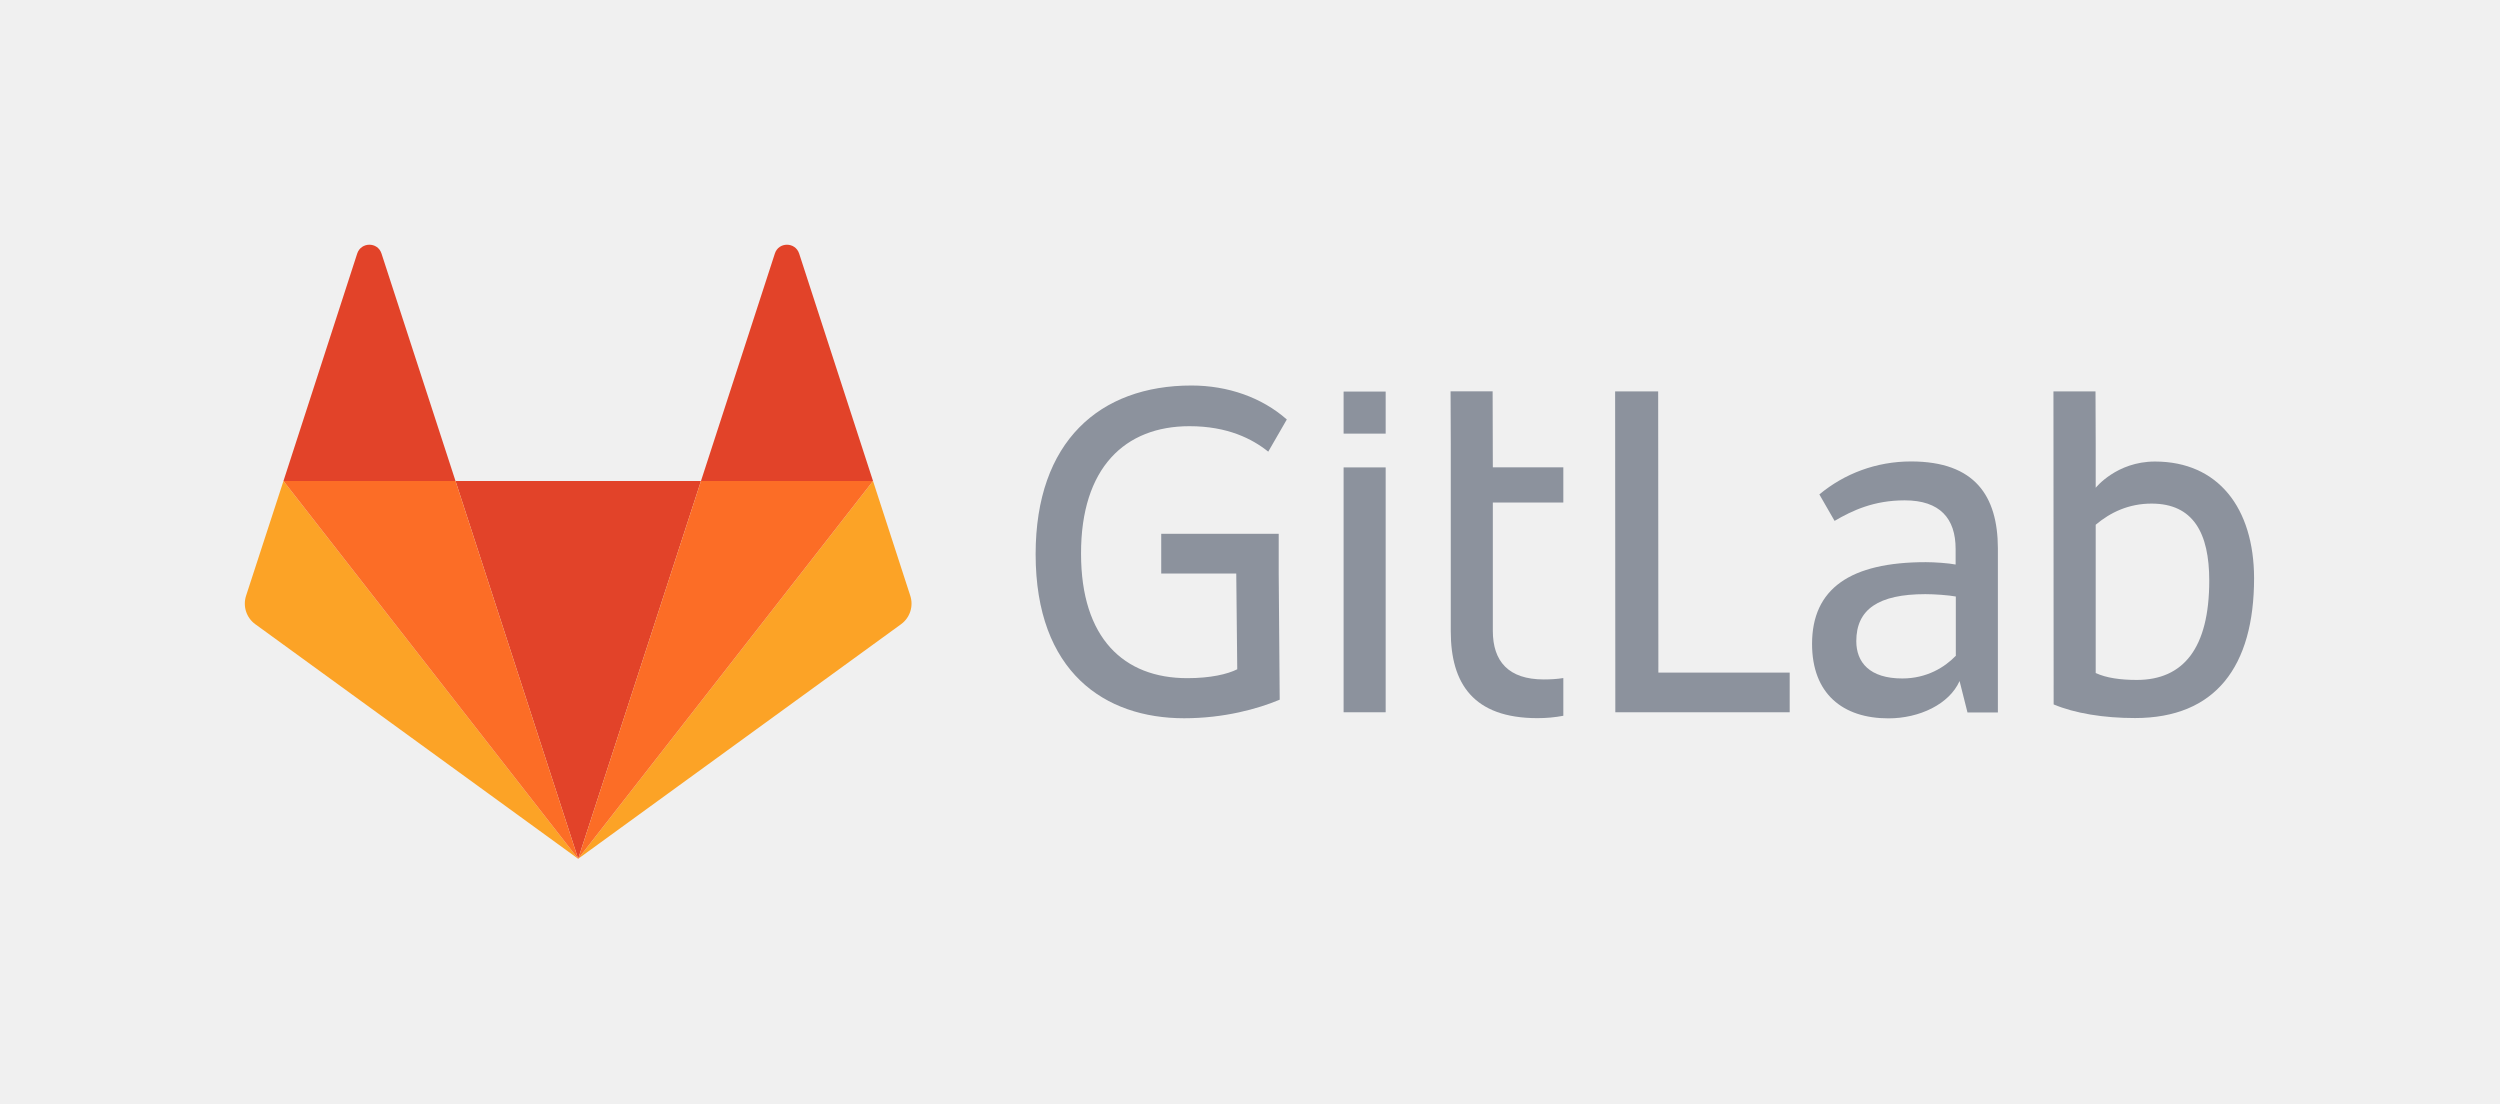
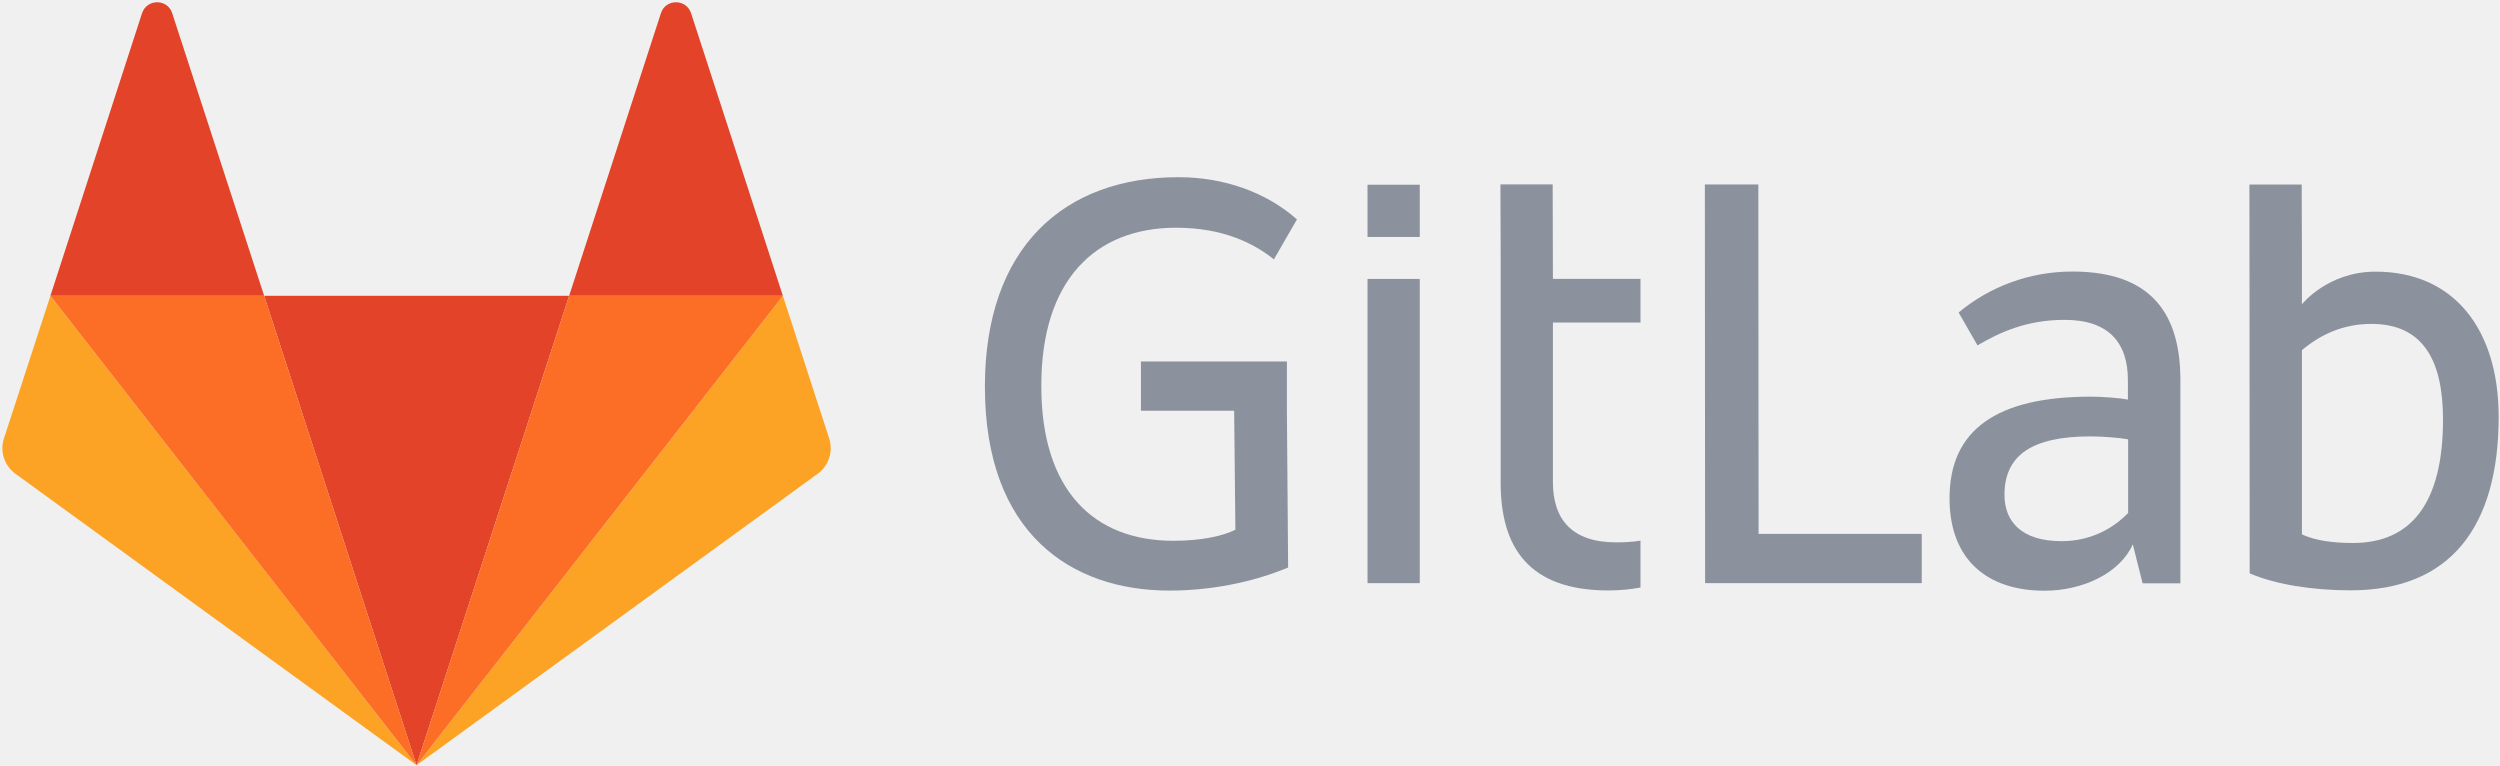
- <svg xmlns="http://www.w3.org/2000/svg" version="1.1" x="0px" y="0px" viewBox="0 0 1266 559" style="enable-background:new 0 0 1266 559;" xml:space="preserve">
-   <style type="text/css">
- 	.st0{fill:#FAFAFA;}
- 	.st1{fill:#F0F0F0;}
- 	.st2{fill:#FFFFFF;}
- 	.st3{fill:#E24329;}
- 	.st4{fill:#FCA326;}
- 	.st5{fill:#FC6D26;}
- 	.st6{fill:#8C929D;}
- 	.st7{fill:#2E2E2E;}
- 	.st8{fill:none;stroke:#FCA326;stroke-width:16;stroke-linecap:round;stroke-linejoin:round;stroke-miterlimit:10;}
- 	.st9{fill:none;stroke:#FC6D26;stroke-width:16;stroke-linecap:round;stroke-linejoin:round;stroke-miterlimit:10;}
- 	.st10{fill:none;stroke:#E24329;stroke-width:16;stroke-linecap:round;stroke-linejoin:round;stroke-miterlimit:10;}
- 	.st11{fill:none;stroke:#F0F0F0;stroke-miterlimit:10;}
- 	.st12{fill:#231F20;}
- 	.st13{fill:none;stroke:#231F20;stroke-width:16;stroke-linecap:round;stroke-linejoin:round;stroke-miterlimit:10;}
- 	.st14{display:none;}
- 	.st15{display:inline;opacity:0.1;fill:#E828E3;}
- 	.st16{display:inline;}
- 	.st17{opacity:0.1;fill:#E828E3;}
- 	.st18{font-family:'SourceSansPro-Semibold';}
- 	.st19{font-size:24px;}
- 	.st20{display:inline;fill:#DB3B21;}
- 	.st21{display:inline;fill:#FC6D26;}
- 	.st22{display:inline;fill:#2E2E2E;}
- 	.st23{display:inline;fill:#6E49CB;}
- 	.st24{display:inline;fill:#380D75;}
- 	.st25{display:inline;fill:#FCA121;}
- 	.st26{opacity:0.6;fill:none;stroke:#231F20;stroke-width:2;stroke-miterlimit:10;stroke-dasharray:12,6;}
- 	.st27{fill:none;stroke:#444444;stroke-width:1.534;stroke-miterlimit:10;}
- </style>
-   <g id="logo_art">
-     <g>
-       <g>
-         <path id="path14_3_" class="st6" d="M839.7,198.192h-21.8l0.1,162.5h88.3v-20.1h-66.5L839.7,198.192L839.7,198.192z" />
-         <g id="g24_3_" transform="translate(977.3274, 143.2844)">
-           <path id="path26_3_" class="st6" d="M13,188.892c-5.5,5.7-14.6,11.4-27,11.4c-16.6,0-23.3-8.2-23.3-18.9      c0-16.1,11.2-23.8,35-23.8c4.5,0,11.7,0.5,15.4,1.2v30.1H13z M-9.6,90.392c-17.6,0-33.8,6.2-46.4,16.7l7.7,13.4      c8.9-5.2,19.8-10.4,35.5-10.4c17.9,0,25.8,9.2,25.8,24.6v7.9c-3.5-0.7-10.7-1.2-15.1-1.2c-38.2,0-57.6,13.4-57.6,41.4      c0,25.1,15.4,37.7,38.7,37.7c15.7,0,30.8-7.2,36-18.9l4,15.9h15.4v-83.2C34.3,107.992,22.9,90.392-9.6,90.392L-9.6,90.392z" />
+ <svg xmlns="http://www.w3.org/2000/svg" width="1019px" height="312px" viewBox="0 0 1019 312" version="1.1">
+   <g id="Page-1" stroke="none" stroke-width="1" fill="none" fill-rule="evenodd">
+     <g id="gtlb" transform="translate(0.976964, 0.92475)" fill-rule="nonzero">
+       <g id="Group" transform="translate(0, 0)">
+         <g transform="translate(400.4652, 71.29805)" fill="#8C929D">
+           <polygon id="path14_3_" points="315.258 2.969 293.458 2.969 293.558 165.469 381.858 165.469 381.858 145.369 315.358 145.369" />
+           <g id="g24_3_" transform="translate(393.1853, 38.4536)">
+             <path d="M72.7,98.5 C67.2,104.2 58.1,109.9 45.7,109.9 C29.1,109.9 22.4,101.7 22.4,91 C22.4,74.9 33.6,67.2 57.4,67.2 C61.9,67.2 69.1,67.7 72.8,68.4 L72.8,98.5 L72.7,98.5 L72.7,98.5 Z M50.1,0 C32.5,0 16.3,6.2 3.7,16.7 L11.4,30.1 C20.3,24.9 31.2,19.7 46.9,19.7 C64.8,19.7 72.7,28.9 72.7,44.3 L72.7,52.2 C69.2,51.5 62,51 57.6,51 C19.4,51 0,64.4 0,92.4 C0,117.5 15.4,130.1 38.7,130.1 C54.4,130.1 69.5,122.9 74.7,111.2 L78.7,127.1 L94.1,127.1 L94.1,43.9 C94,17.6 82.6,0 50.1,0 L50.1,0 Z" id="path26_3_" />
+           </g>
+           <g id="g28_3_" transform="translate(515.4248, 2.998134)">
+             <path d="M42.2,146.1 C34,146.1 26.8,145.1 21.4,142.6 L21.4,75.3 L21.4,67.5 C28.8,61.3 38,56.8 49.7,56.8 C70.8,56.8 78.9,71.7 78.9,95.8 C78.9,130 65.8,146.1 42.2,146.1 M51.4,35.5 C31.9,35.5 21.4,48.8 21.4,48.8 L21.4,27.8 L21.3,1.42108547e-14 L11.5,1.42108547e-14 L0,1.42108547e-14 L0.1,158.5 C10.8,163 25.4,165.4 41.3,165.4 C82,165.4 101.6,139.4 101.6,94.5 C101.5,59 83.4,35.5 51.4,35.5" id="path30_3_" />
+           </g>
+           <g id="g32_5_" transform="translate(0, -0)">
+             <path d="M77.9,20.6 C97.2,20.6 109.7,27 117.8,33.5 L127.2,17.2 C114.5,6 97.3,1.42108547e-14 78.9,1.42108547e-14 C32.5,1.42108547e-14 0,28.3 0,85.4 C0,145.2 35.1,168.5 75.2,168.5 C95.3,168.5 112.4,163.8 123.6,159.1 L123.1,95.2 L123.1,87.7 L123.1,75.1 L63.6,75.1 L63.6,95.2 L101.6,95.2 L102.1,143.7 C97.1,146.2 88.5,148.2 76.8,148.2 C44.6,148.2 23,127.9 23,85.2 C22.9,41.7 45.2,20.6 77.9,20.6" id="path34_5_" />
+           </g>
+           <g id="g36_4_" transform="translate(210.1269, 2.946667)">
+             <path d="M21.3,1.42108547e-14 L0,1.42108547e-14 L0.1,27.3 L0.1,38.5 L0.1,45 L0.1,56.4 L0.1,121.4 L0.1,121.6 C0.1,147.9 11.5,165.5 44,165.5 C48.5,165.5 52.9,165.1 57.1,164.3 L57.1,145.2 C54,145.7 50.7,145.9 47.2,145.9 C29.3,145.9 21.4,136.7 21.4,121.3 L21.4,56.3 L57.1,56.3 L57.1,38.5 L21.4,38.5 L21.3,1.42108547e-14 L21.3,1.42108547e-14 Z" id="path38_4_" />
+           </g>
+           <polygon id="path40_33_" points="155.958 165.469 177.258 165.469 177.258 41.469 155.958 41.469" />
+           <polygon id="path42_3_" points="155.958 24.369 177.258 24.369 177.258 3.069 155.958 3.069" />
        </g>
-         <g id="g28_3_" transform="translate(1099.767, 143.1289)">
-           <path id="path30_3_" class="st6" d="M-17.7,201.192c-8.2,0-15.4-1-20.8-3.5v-67.3v-7.8c7.4-6.2,16.6-10.7,28.3-10.7      c21.1,0,29.2,14.9,29.2,39C19,185.092,5.9,201.192-17.7,201.192 M-8.5,90.592c-19.5,0-30,13.3-30,13.3v-21l-0.1-27.8h-9.8h-11.5      l0.1,158.5c10.7,4.5,25.3,6.9,41.2,6.9c40.7,0,60.3-26,60.3-70.9C41.6,114.092,23.5,90.592-8.5,90.592" />
+         <g transform="translate(0, -0)">
+           <polygon id="path50_5_" fill="#E24329" points="168.801 310.967 168.801 310.967 231 119.645 106.692 119.645" />
+           <path d="M19.572,119.645 L19.572,119.645 L0.631,177.771 C-1.083,183.049 0.768,188.875 5.292,192.165 L168.801,310.966 L19.572,119.645 L19.572,119.645 Z" id="path66_12_" fill="#FCA326" />
+           <path d="M19.572,119.645 L106.692,119.645 L69.198,4.421 C67.279,-1.474 58.916,-1.474 56.928,4.421 L19.572,119.645 L19.572,119.645 Z" id="path74_5_" fill="#E24329" />
+           <path d="M318.12,119.645 L318.12,119.645 L336.993,177.771 C338.707,183.049 336.856,188.875 332.332,192.165 L168.801,310.967 L318.12,119.645 L318.12,119.645 Z" id="path82_12_" fill="#FCA326" />
+           <path d="M318.12,119.645 L231,119.645 L268.425,4.421 C270.344,-1.474 278.707,-1.474 280.695,4.421 L318.12,119.645 L318.12,119.645 Z" id="path86_5_" fill="#E24329" />
+           <polygon id="Path" fill="#FC6D26" points="168.801 310.967 231 119.645 318.12 119.645" />
+           <polygon id="Path" fill="#FC6D26" points="168.801 310.967 19.572 119.645 106.692 119.645" />
        </g>
-         <g id="g32_5_" transform="translate(584.0421, 143.6308)">
-           <path id="path34_5_" class="st6" d="M18.3,72.192c19.3,0,31.8,6.4,39.9,12.9l9.4-16.3c-12.7-11.2-29.9-17.2-48.3-17.2      c-46.4,0-78.9,28.3-78.9,85.4c0,59.8,35.1,83.1,75.2,83.1c20.1,0,37.2-4.7,48.4-9.4l-0.5-63.9v-7.5v-12.6H4v20.1h38l0.5,48.5      c-5,2.5-13.6,4.5-25.3,4.5c-32.2,0-53.8-20.3-53.8-63C-36.7,93.292-14.4,72.192,18.3,72.192" />
-         </g>
-         <g id="g36_4_" transform="translate(793.569, 142.5775)">
-           <path id="path38_4_" class="st6" d="M-37.7,55.592H-59l0.1,27.3v11.2v6.5v11.4v65v0.2c0,26.3,11.4,43.9,43.9,43.9      c4.5,0,8.9-0.4,13.1-1.2v-19.1c-3.1,0.5-6.4,0.7-9.9,0.7c-17.9,0-25.8-9.2-25.8-24.6v-65h35.7v-17.8h-35.7L-37.7,55.592      L-37.7,55.592z" />
-         </g>
-         <path id="path40_33_" class="st6" d="M680.4,360.692h21.3v-124h-21.3V360.692L680.4,360.692z" />
-         <path id="path42_3_" class="st6" d="M680.4,219.592h21.3v-21.3h-21.3V219.592L680.4,219.592z" />
-       </g>
-       <g>
-         <path id="path50_5_" class="st3" d="M292.778,434.892L292.778,434.892l62.199-191.322H230.669L292.778,434.892L292.778,434.892z" />
-         <path id="path66_12_" class="st4" d="M143.549,243.57L143.549,243.57l-18.941,58.126c-1.714,5.278,0.137,11.104,4.661,14.394     l163.509,118.801L143.549,243.57L143.549,243.57z" />
-         <path id="path74_5_" class="st3" d="M143.549,243.57h87.12l-37.494-115.224c-1.919-5.895-10.282-5.895-12.27,0L143.549,243.57     L143.549,243.57z" />
-         <path id="path82_12_" class="st4" d="M442.097,243.57L442.097,243.57l18.873,58.126c1.714,5.278-0.137,11.104-4.661,14.394     L292.778,434.892L442.097,243.57L442.097,243.57z" />
-         <path id="path86_5_" class="st3" d="M442.097,243.57h-87.12l37.425-115.224c1.919-5.895,10.282-5.895,12.27,0L442.097,243.57     L442.097,243.57z" />
-         <polygon class="st5" points="292.778,434.892 354.977,243.57 442.097,243.57    " />
-         <polygon class="st5" points="292.778,434.892 143.549,243.57 230.669,243.57    " />
      </g>
    </g>
  </g>
-   <g id="spacing_guides" class="st14">
-     <path id="path40_32_" class="st15" d="M-1,0v124h1268V0H-1L-1,0z" />
-     <path id="path40_31_" class="st15" d="M-1,435v124h1268V435H-1L-1,435z" />
-     <path id="path40_30_" class="st15" d="M261.69,434.551h62v-310h-62V434.551L261.69,434.551z" />
-     <path id="path40_29_" class="st15" d="M462.2,560h62V-1h-62V560L462.2,560z" />
-     <text transform="matrix(1 0 0 1 256.2529 195)" class="st16 st18 st19">H: 2.5 x</text>
-     <text transform="matrix(1 0 0 1 468.4727 282.832)" class="st16 st18 st19">1/2 x</text>
-     <text transform="matrix(1 0 0 1 621.2881 500.4978)" class="st16 st18 st19">1x</text>
-     <text transform="matrix(1 0 0 1 621.2881 65.4988)" class="st16 st18 st19">1x</text>
-     <path id="path40_27_" class="st15" d="M0,560h124V-1H0V560L0,560z" />
-     <text transform="matrix(1 0 0 1 51.2881 282.832)" class="st16 st18 st19">1x</text>
-     <path id="path40_3_" class="st15" d="M1142,560h124V-1h-124V560L1142,560z" />
-     <text transform="matrix(1 0 0 1 1191.288 282.832)" class="st16 st18 st19">1x</text>
-   </g>
</svg>
